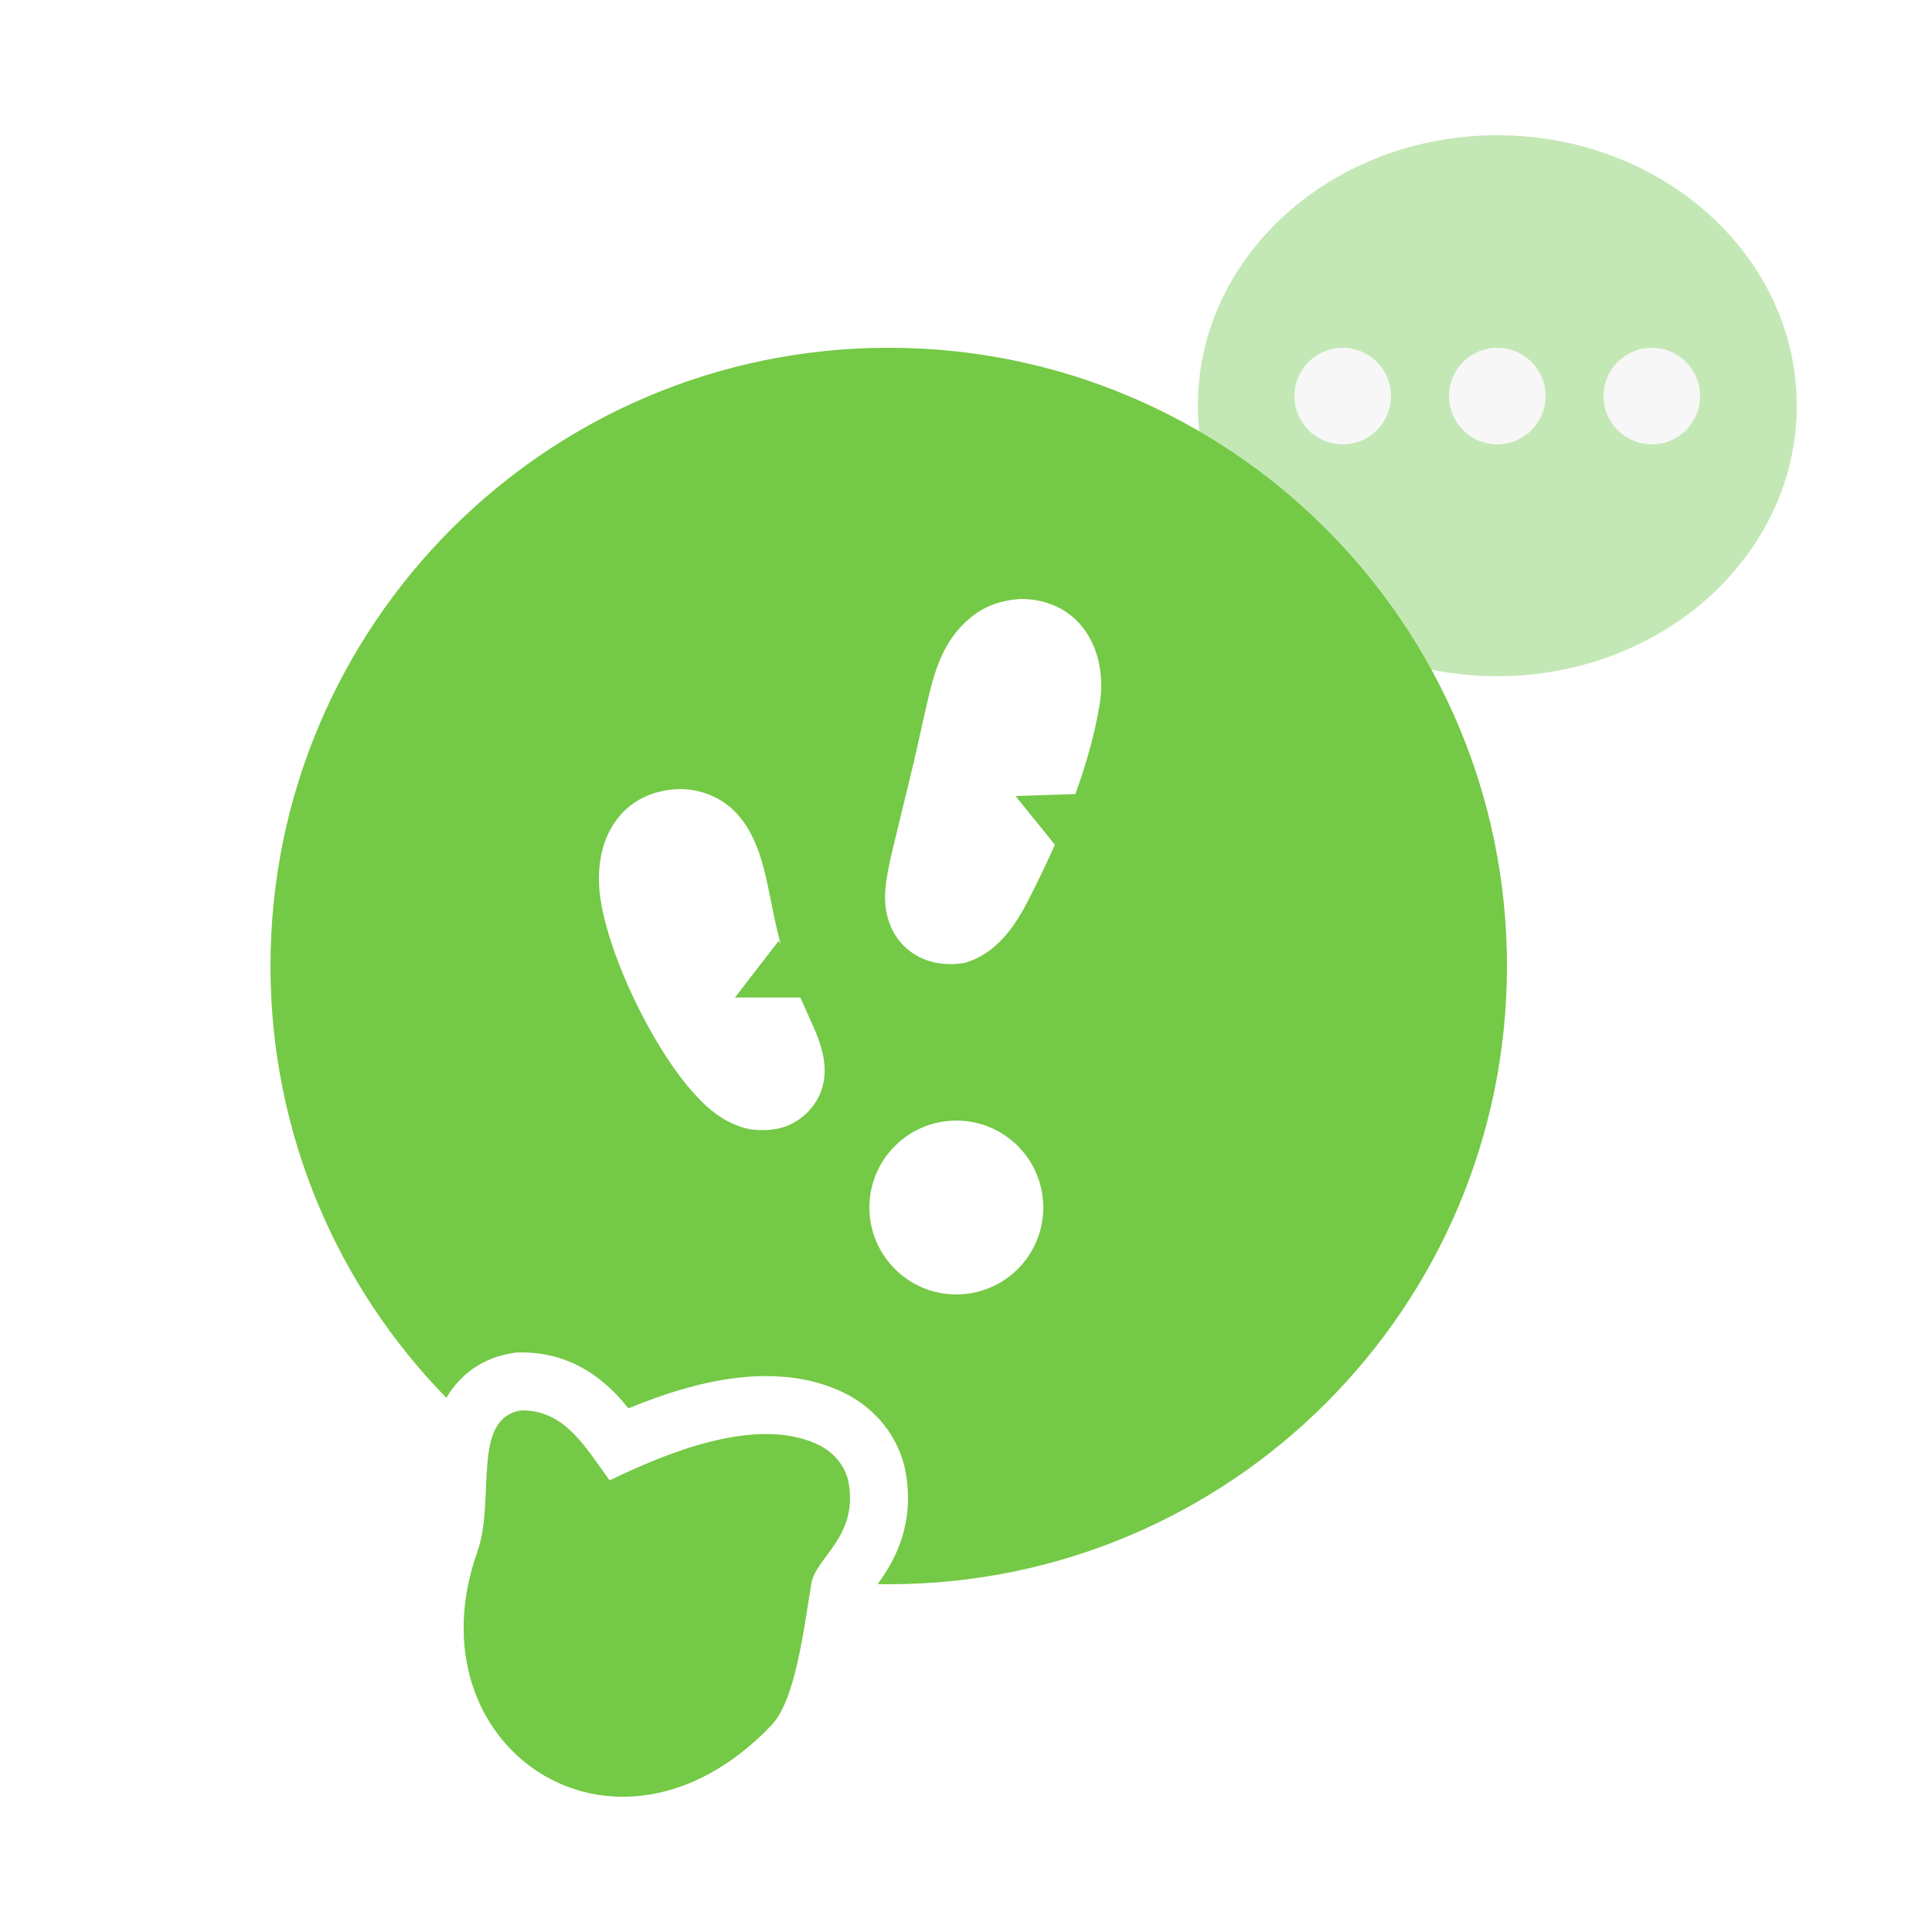
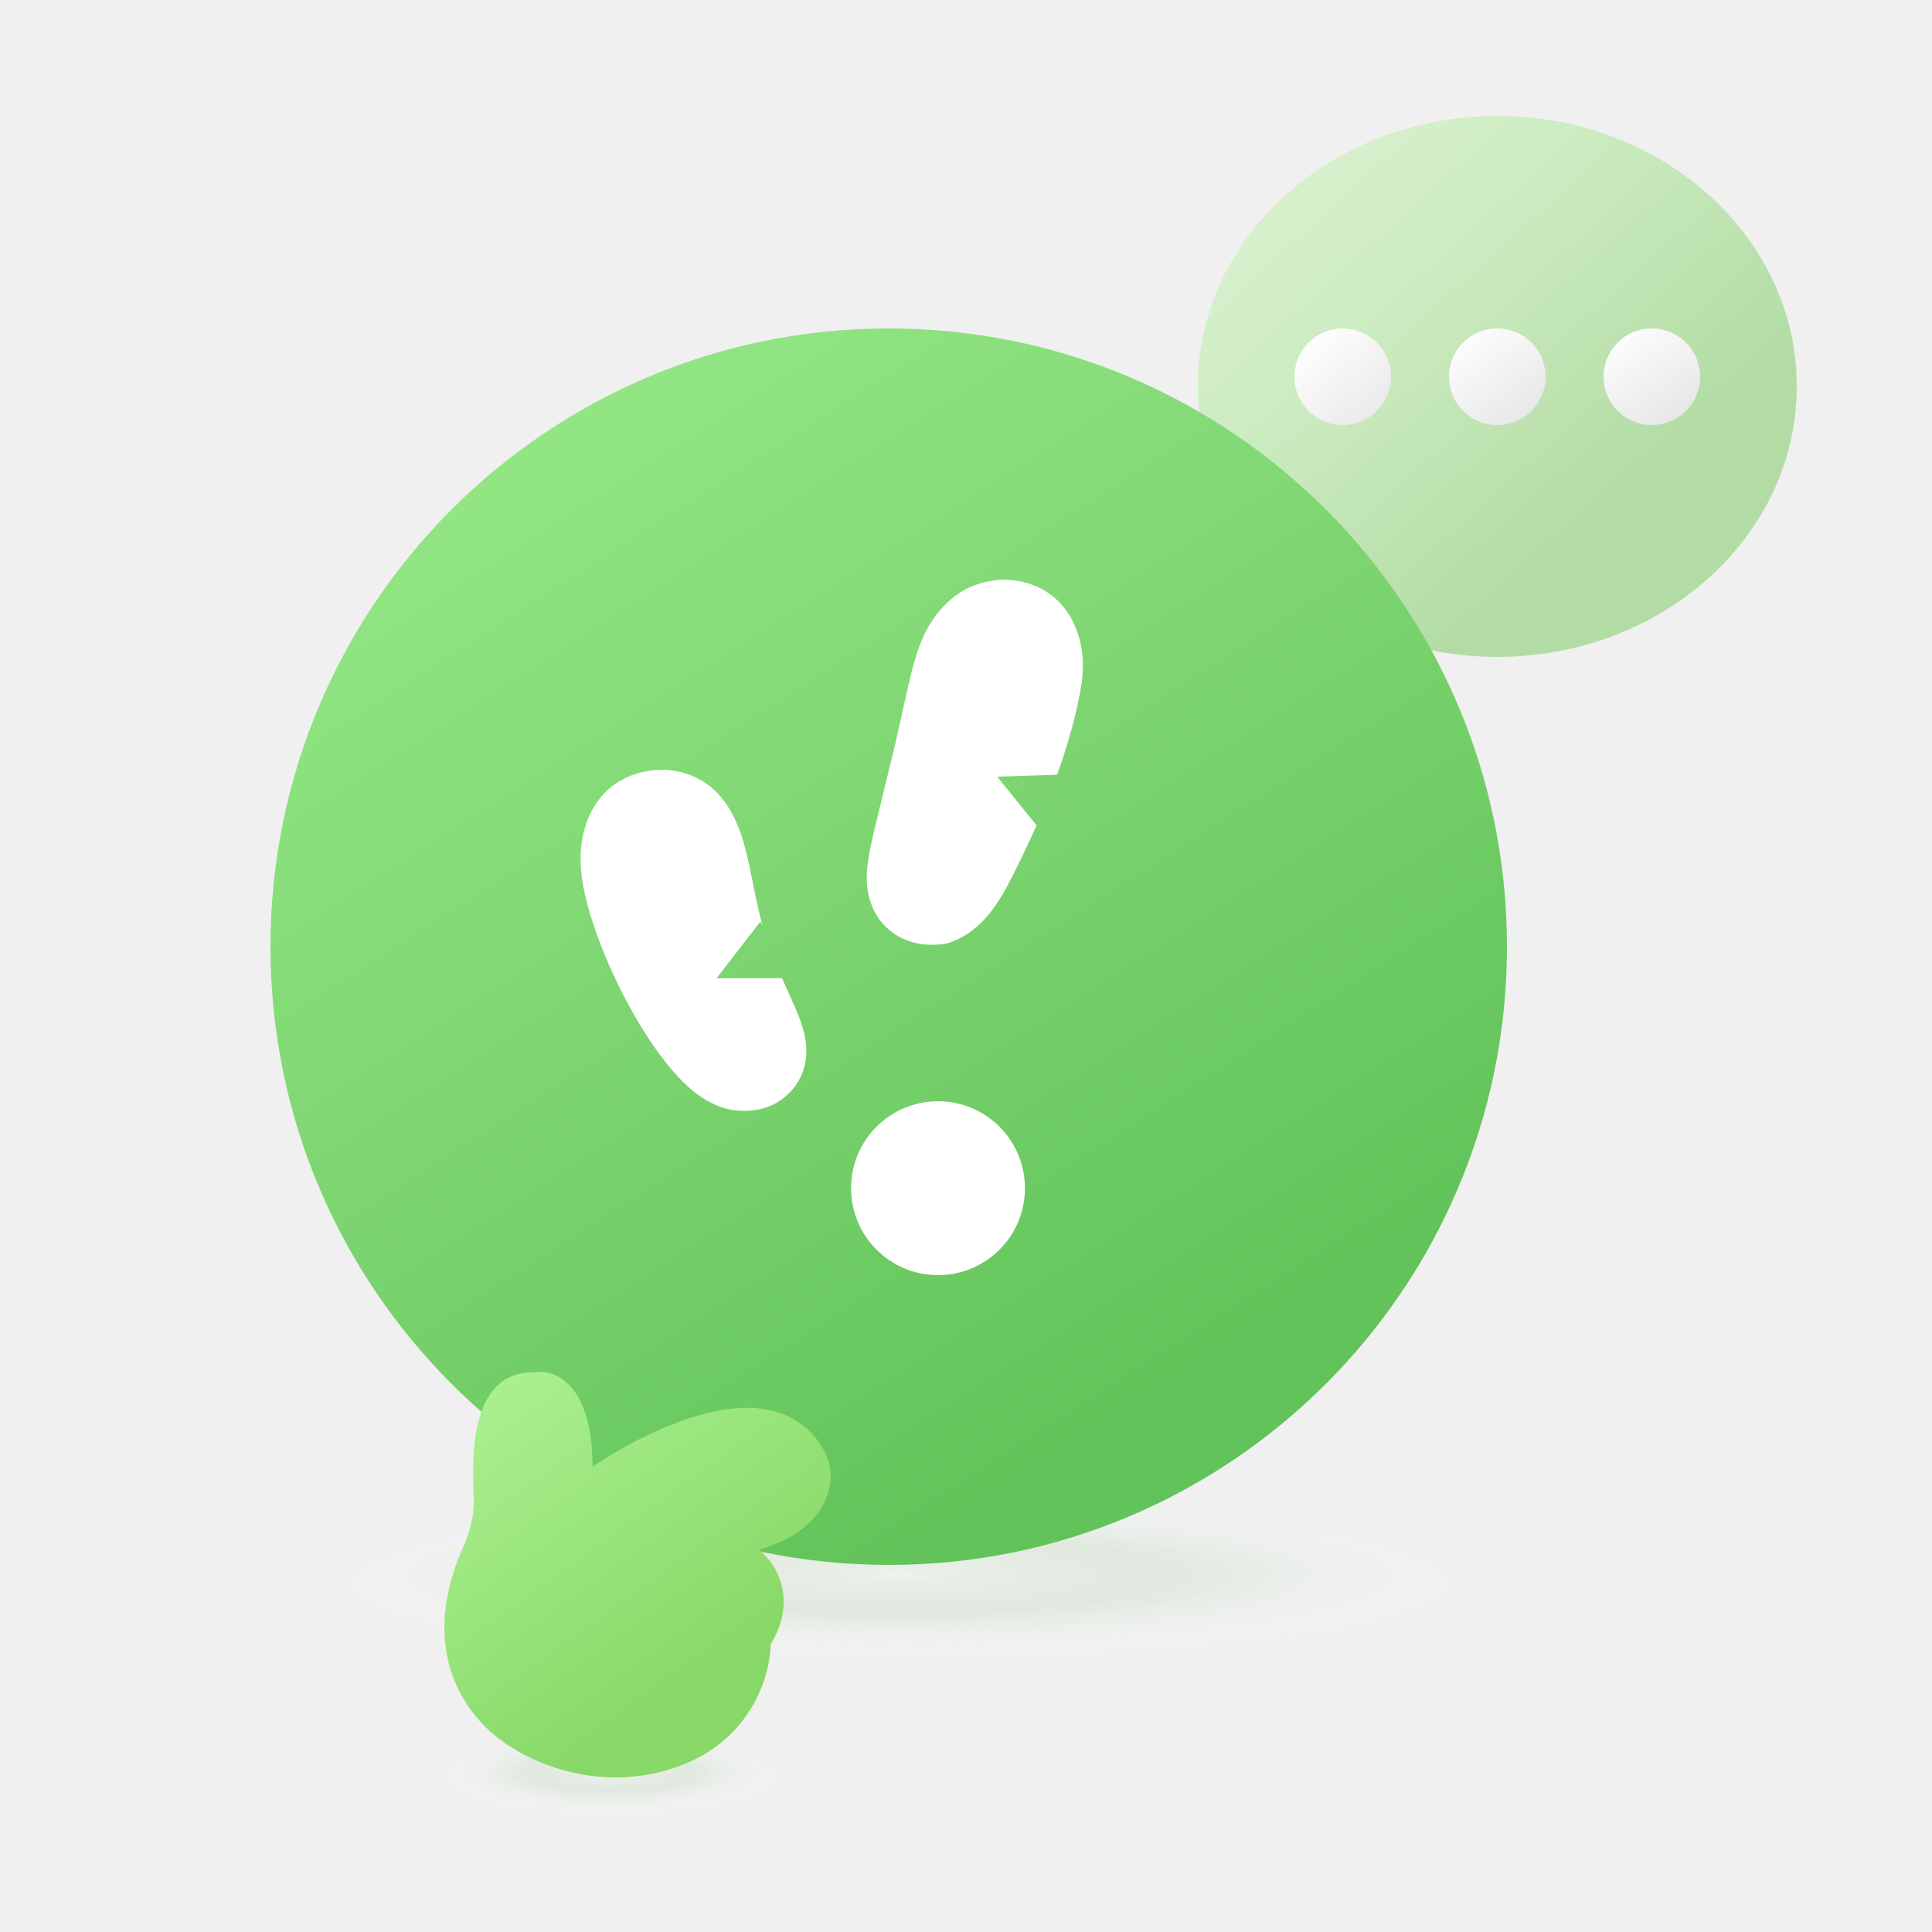
- <svg xmlns="http://www.w3.org/2000/svg" width="160" height="160" viewBox="0 0 160 160" fill="none">
+ <svg xmlns="http://www.w3.org/2000/svg" width="156" height="156" viewBox="0 0 156 156" fill="none">
  <g id="on-06_2">
-     <rect width="360" height="800" transform="translate(-100 -211)" fill="white" />
-     <g id="Frame 179">
-       <g id="content">
-         <g id="illust">
-           <g id="Frame 94">
-             <g id="Frame 93">
-               <path id="Vector" d="M108.152 58.008C110.309 57.199 112.735 57.611 114.503 59.088C116.271 60.565 117.109 62.879 116.696 65.146C116.283 67.412 114.684 69.282 112.509 70.041C109.199 71.196 105.577 69.473 104.384 66.177C103.191 62.882 104.87 59.24 108.152 58.008Z" fill="#C3E8B5" />
-               <ellipse id="Ellipse 104" cx="124" cy="33.6" rx="24.8" ry="22.4" fill="#C3E8B5" />
-               <path id="Vector_2" d="M109.718 29.085C111.715 28.289 113.983 29.214 114.855 31.178C115.727 33.143 114.89 35.445 112.96 36.392C111.645 37.037 110.082 36.91 108.886 36.063C107.69 35.215 107.055 33.782 107.228 32.327C107.401 30.872 108.357 29.629 109.718 29.085Z" fill="#F7F7F7" />
-               <path id="Vector_3" d="M122.518 29.085C124.515 28.289 126.783 29.214 127.655 31.178C128.527 33.143 127.691 35.445 125.76 36.392C124.445 37.037 122.882 36.91 121.686 36.063C120.49 35.215 119.855 33.782 120.028 32.327C120.201 30.872 121.157 29.629 122.518 29.085Z" fill="#F7F7F7" />
-               <path id="Vector_4" d="M135.318 29.085C137.315 28.289 139.583 29.214 140.455 31.178C141.327 33.143 140.49 35.445 138.56 36.392C137.245 37.037 135.682 36.91 134.486 36.063C133.29 35.215 132.655 33.782 132.828 32.327C133.001 30.872 133.957 29.629 135.318 29.085Z" fill="#F7F7F7" />
+     <g id="illust">
+       <g id="Frame 94">
+         <g id="Frame 93">
+           <path id="Vector" d="M105.448 54.998C107.551 54.209 109.916 54.611 111.641 56.051C113.365 57.491 114.182 59.747 113.779 61.957C113.376 64.167 111.817 65.99 109.696 66.73C106.469 67.856 102.938 66.176 101.774 62.963C100.611 59.75 102.249 56.199 105.448 54.998Z" fill="url(#paint0_linear_919_30)" />
+           <ellipse id="Ellipse 104" cx="120.9" cy="31.2" rx="24.18" ry="21.84" fill="url(#paint1_linear_919_30)" />
+           <path id="Vector_2" d="M106.975 26.798C108.922 26.022 111.134 26.923 111.984 28.839C112.834 30.754 112.018 32.999 110.136 33.922C108.854 34.551 107.33 34.428 106.164 33.602C104.998 32.775 104.378 31.378 104.547 29.959C104.716 28.541 105.648 27.328 106.975 26.798Z" fill="url(#paint2_linear_919_30)" />
+           <path id="Vector_3" d="M119.455 26.798C121.402 26.022 123.614 26.923 124.464 28.839C125.314 30.754 124.498 32.999 122.616 33.922C121.334 34.551 119.81 34.428 118.644 33.602C117.478 32.775 116.858 31.378 117.027 29.959C117.196 28.541 118.128 27.328 119.455 26.798Z" fill="url(#paint3_linear_919_30)" />
+           <path id="Vector_4" d="M131.935 26.798C133.882 26.022 136.094 26.923 136.944 28.839C137.794 30.754 136.978 32.999 135.096 33.922C133.814 34.551 132.29 34.428 131.124 33.602C129.958 32.775 129.338 31.378 129.507 29.959C129.676 28.541 130.608 27.328 131.935 26.798Z" fill="url(#paint4_linear_919_30)" />
+         </g>
+         <g id="Frame 166">
+           <ellipse id="Ellipse 97" cx="72.62" cy="127.92" rx="44.46" ry="6.24" fill="url(#paint5_radial_919_30)" />
+           <ellipse id="Ellipse 101" cx="49.22" cy="143.52" rx="13.26" ry="3.12" fill="url(#paint6_radial_919_30)" />
+           <circle id="Ellipse 4222" cx="71.76" cy="76.44" r="49.92" fill="url(#paint7_linear_919_30)" />
+           <path id="Vector 199" d="M47.846 118.451C47.846 111.573 44.651 110.491 43.053 110.809C37.302 110.809 38.261 119.407 38.261 121.317C38.261 122.845 37.622 124.501 37.302 125.138C34.427 131.825 36.344 136.601 39.219 139.467C42.095 142.333 48.804 145.199 55.514 142.333C60.881 140.04 62.223 135.009 62.223 132.78C64.523 128.959 62.542 126.093 61.264 125.138C66.632 123.61 67.335 120.043 67.015 118.451C66.696 116.859 64.907 113.675 60.306 113.675C55.705 113.675 50.082 116.859 47.846 118.451Z" fill="url(#paint8_linear_919_30)" />
+           <g id="Frame 91">
+             <g id="Subtract">
+               <path d="M53.069 62.167C53.401 62.148 53.625 62.146 53.958 62.177C55.597 62.315 57.105 63.069 58.135 64.265C59.193 65.474 59.799 67.041 60.187 68.546C60.711 70.581 60.998 72.664 61.557 74.692L61.394 74.41L57.864 78.985H63.145C63.483 79.76 63.835 80.531 64.181 81.304C64.77 82.623 65.241 84.03 65.071 85.477C64.93 86.764 64.236 87.945 63.147 88.747C61.942 89.641 60.629 89.798 59.147 89.635C57.944 89.412 56.902 88.854 55.982 88.109C51.87 84.78 47.274 75.171 46.909 70.158C46.753 68.015 47.213 65.735 48.772 64.079C49.881 62.9 51.409 62.277 53.069 62.167Z" fill="white" />
+               <path d="M80.956 46.8C85.873 46.847 87.997 51.123 87.316 55.291C86.923 57.699 86.225 60.147 85.352 62.555L80.519 62.713L83.697 66.647C83.026 68.16 82.313 69.637 81.589 71.053C80.453 73.275 79.004 75.41 76.446 76.18C73.026 76.788 70.278 74.764 70.003 71.412C69.862 69.699 70.542 67.289 70.95 65.571L72.296 60.014L73.274 55.665C73.809 53.325 74.355 50.947 76.07 49.085C77.426 47.613 78.917 46.937 80.956 46.8Z" fill="white" />
            </g>
-             <g id="Frame 166">
-               <path id="Union" d="M43.191 116.8C46.713 116.8 48.312 119.597 50.489 122.6C55.027 120.398 62.53 117.244 67.645 119.589C68.947 120.173 69.895 121.26 70.231 122.55C71.203 127.241 67.543 128.93 67.191 131.156C66.541 135.071 65.873 140.807 63.867 142.902C50.944 156.394 33.798 144.671 39.535 128.503C41.077 124.154 38.964 117.445 43.191 116.8Z" fill="#74C946" />
-               <path id="Subtract" d="M73.6 28.8C101.877 28.8 124.8 51.723 124.8 80C124.8 108.277 101.877 131.2 73.6 131.2C73.293 131.2 72.988 131.193 72.683 131.188C72.853 130.952 73.043 130.685 73.231 130.395C74.528 128.403 75.75 125.522 74.933 121.577L74.908 121.458L74.876 121.339C74.148 118.544 72.15 116.363 69.644 115.227L69.645 115.225C69.634 115.22 69.621 115.216 69.609 115.211C65.575 113.376 61.127 113.873 57.686 114.733C55.695 115.231 53.77 115.925 52.047 116.636C51.614 116.106 51.158 115.584 50.68 115.122C48.897 113.399 46.477 112 43.191 112H42.827L42.467 112.055C39.948 112.439 38.082 113.849 36.967 115.764C27.956 106.535 22.4 93.918 22.4 80C22.4 51.723 45.323 28.8 73.6 28.8Z" fill="#74C946" />
-               <g id="Frame 91">
-                 <g id="Subtract_2">
-                   <path d="M55.947 65.361C56.288 65.342 56.517 65.339 56.859 65.371C58.54 65.513 60.087 66.286 61.143 67.513C62.228 68.753 62.85 70.36 63.248 71.904C63.786 73.991 64.08 76.127 64.653 78.208L64.487 77.918L60.865 82.611H66.282C66.629 83.406 66.99 84.196 67.345 84.989C67.948 86.342 68.432 87.785 68.257 89.268C68.113 90.589 67.401 91.799 66.284 92.623C65.048 93.54 63.702 93.701 62.182 93.533C60.948 93.304 59.879 92.732 58.935 91.969C54.718 88.554 50.004 78.698 49.629 73.557C49.469 71.359 49.941 69.02 51.54 67.322C52.678 66.113 54.245 65.474 55.947 65.361Z" fill="white" />
-                   <path d="M84.549 49.6C89.592 49.649 91.771 54.034 91.073 58.309C90.67 60.778 89.954 63.29 89.058 65.76L84.101 65.921L87.361 69.956C86.672 71.508 85.941 73.022 85.199 74.475C84.033 76.754 82.547 78.943 79.924 79.734C76.416 80.357 73.597 78.281 73.315 74.843C73.171 73.086 73.868 70.615 74.287 68.853L75.668 63.153L76.67 58.693C77.219 56.292 77.779 53.853 79.538 51.944C80.929 50.434 82.459 49.741 84.549 49.6Z" fill="white" />
-                 </g>
-                 <circle id="Ellipse 101" cx="79.2" cy="100" r="7.2" fill="white" />
-               </g>
-             </g>
+             <circle id="Ellipse 101_2" cx="75.74" cy="95.94" r="7.02" fill="white" />
          </g>
        </g>
      </g>
    </g>
  </g>
+   <defs>
+     <linearGradient id="paint0_linear_919_30" x1="96.988" y1="59.013" x2="105.812" y2="67.837" gradientUnits="userSpaceOnUse">
+       <stop stop-color="#DEF4D4" />
+       <stop offset="0.5" stop-color="#CBEBC0" />
+       <stop offset="1" stop-color="#B3DCA4" />
+     </linearGradient>
+     <linearGradient id="paint1_linear_919_30" x1="79.622" y1="24.803" x2="110.349" y2="58.823" gradientUnits="userSpaceOnUse">
+       <stop stop-color="#DEF4D4" />
+       <stop offset="0.5" stop-color="#CBEBC0" />
+       <stop offset="1" stop-color="#B3DCA4" />
+     </linearGradient>
+     <linearGradient id="paint2_linear_919_30" x1="105.3" y1="27.3" x2="112.32" y2="35.1" gradientUnits="userSpaceOnUse">
+       <stop stop-color="white" />
+       <stop offset="1" stop-color="#E5E5E5" />
+     </linearGradient>
+     <linearGradient id="paint3_linear_919_30" x1="117.78" y1="26.52" x2="124.02" y2="34.32" gradientUnits="userSpaceOnUse">
+       <stop stop-color="white" />
+       <stop offset="1" stop-color="#E5E5E5" />
+     </linearGradient>
+     <linearGradient id="paint4_linear_919_30" x1="130.26" y1="26.52" x2="135.72" y2="34.32" gradientUnits="userSpaceOnUse">
+       <stop stop-color="white" />
+       <stop offset="1" stop-color="#E5E5E5" />
+     </linearGradient>
+     <radialGradient id="paint5_radial_919_30" cx="0" cy="0" r="1" gradientUnits="userSpaceOnUse" gradientTransform="translate(72.62 127.14) scale(50.0175 7.02)">
+       <stop stop-color="#ECF2E9" stop-opacity="0.8" />
+       <stop offset="0.45" stop-color="#D4E3D2" stop-opacity="0.55" />
+       <stop offset="1" stop-color="white" stop-opacity="0" />
+     </radialGradient>
+     <radialGradient id="paint6_radial_919_30" cx="0" cy="0" r="1" gradientUnits="userSpaceOnUse" gradientTransform="translate(49.22 143.13) scale(14.9175 3.51)">
+       <stop stop-color="#ECF2E9" stop-opacity="0.8" />
+       <stop offset="0.45" stop-color="#D4E3D2" stop-opacity="0.55" />
+       <stop offset="1" stop-color="white" stop-opacity="0" />
+     </radialGradient>
+     <linearGradient id="paint7_linear_919_30" x1="21.84" y1="21.305" x2="84.956" y2="119.671" gradientUnits="userSpaceOnUse">
+       <stop stop-color="#9DEE8E" />
+       <stop offset="0.5" stop-color="#81D874" />
+       <stop offset="1" stop-color="#61C359" />
+     </linearGradient>
+     <linearGradient id="paint8_linear_919_30" x1="28.86" y1="117" x2="47.271" y2="142.621" gradientUnits="userSpaceOnUse">
+       <stop stop-color="#ADF293" />
+       <stop offset="1" stop-color="#88D867" />
+     </linearGradient>
+   </defs>
</svg>
